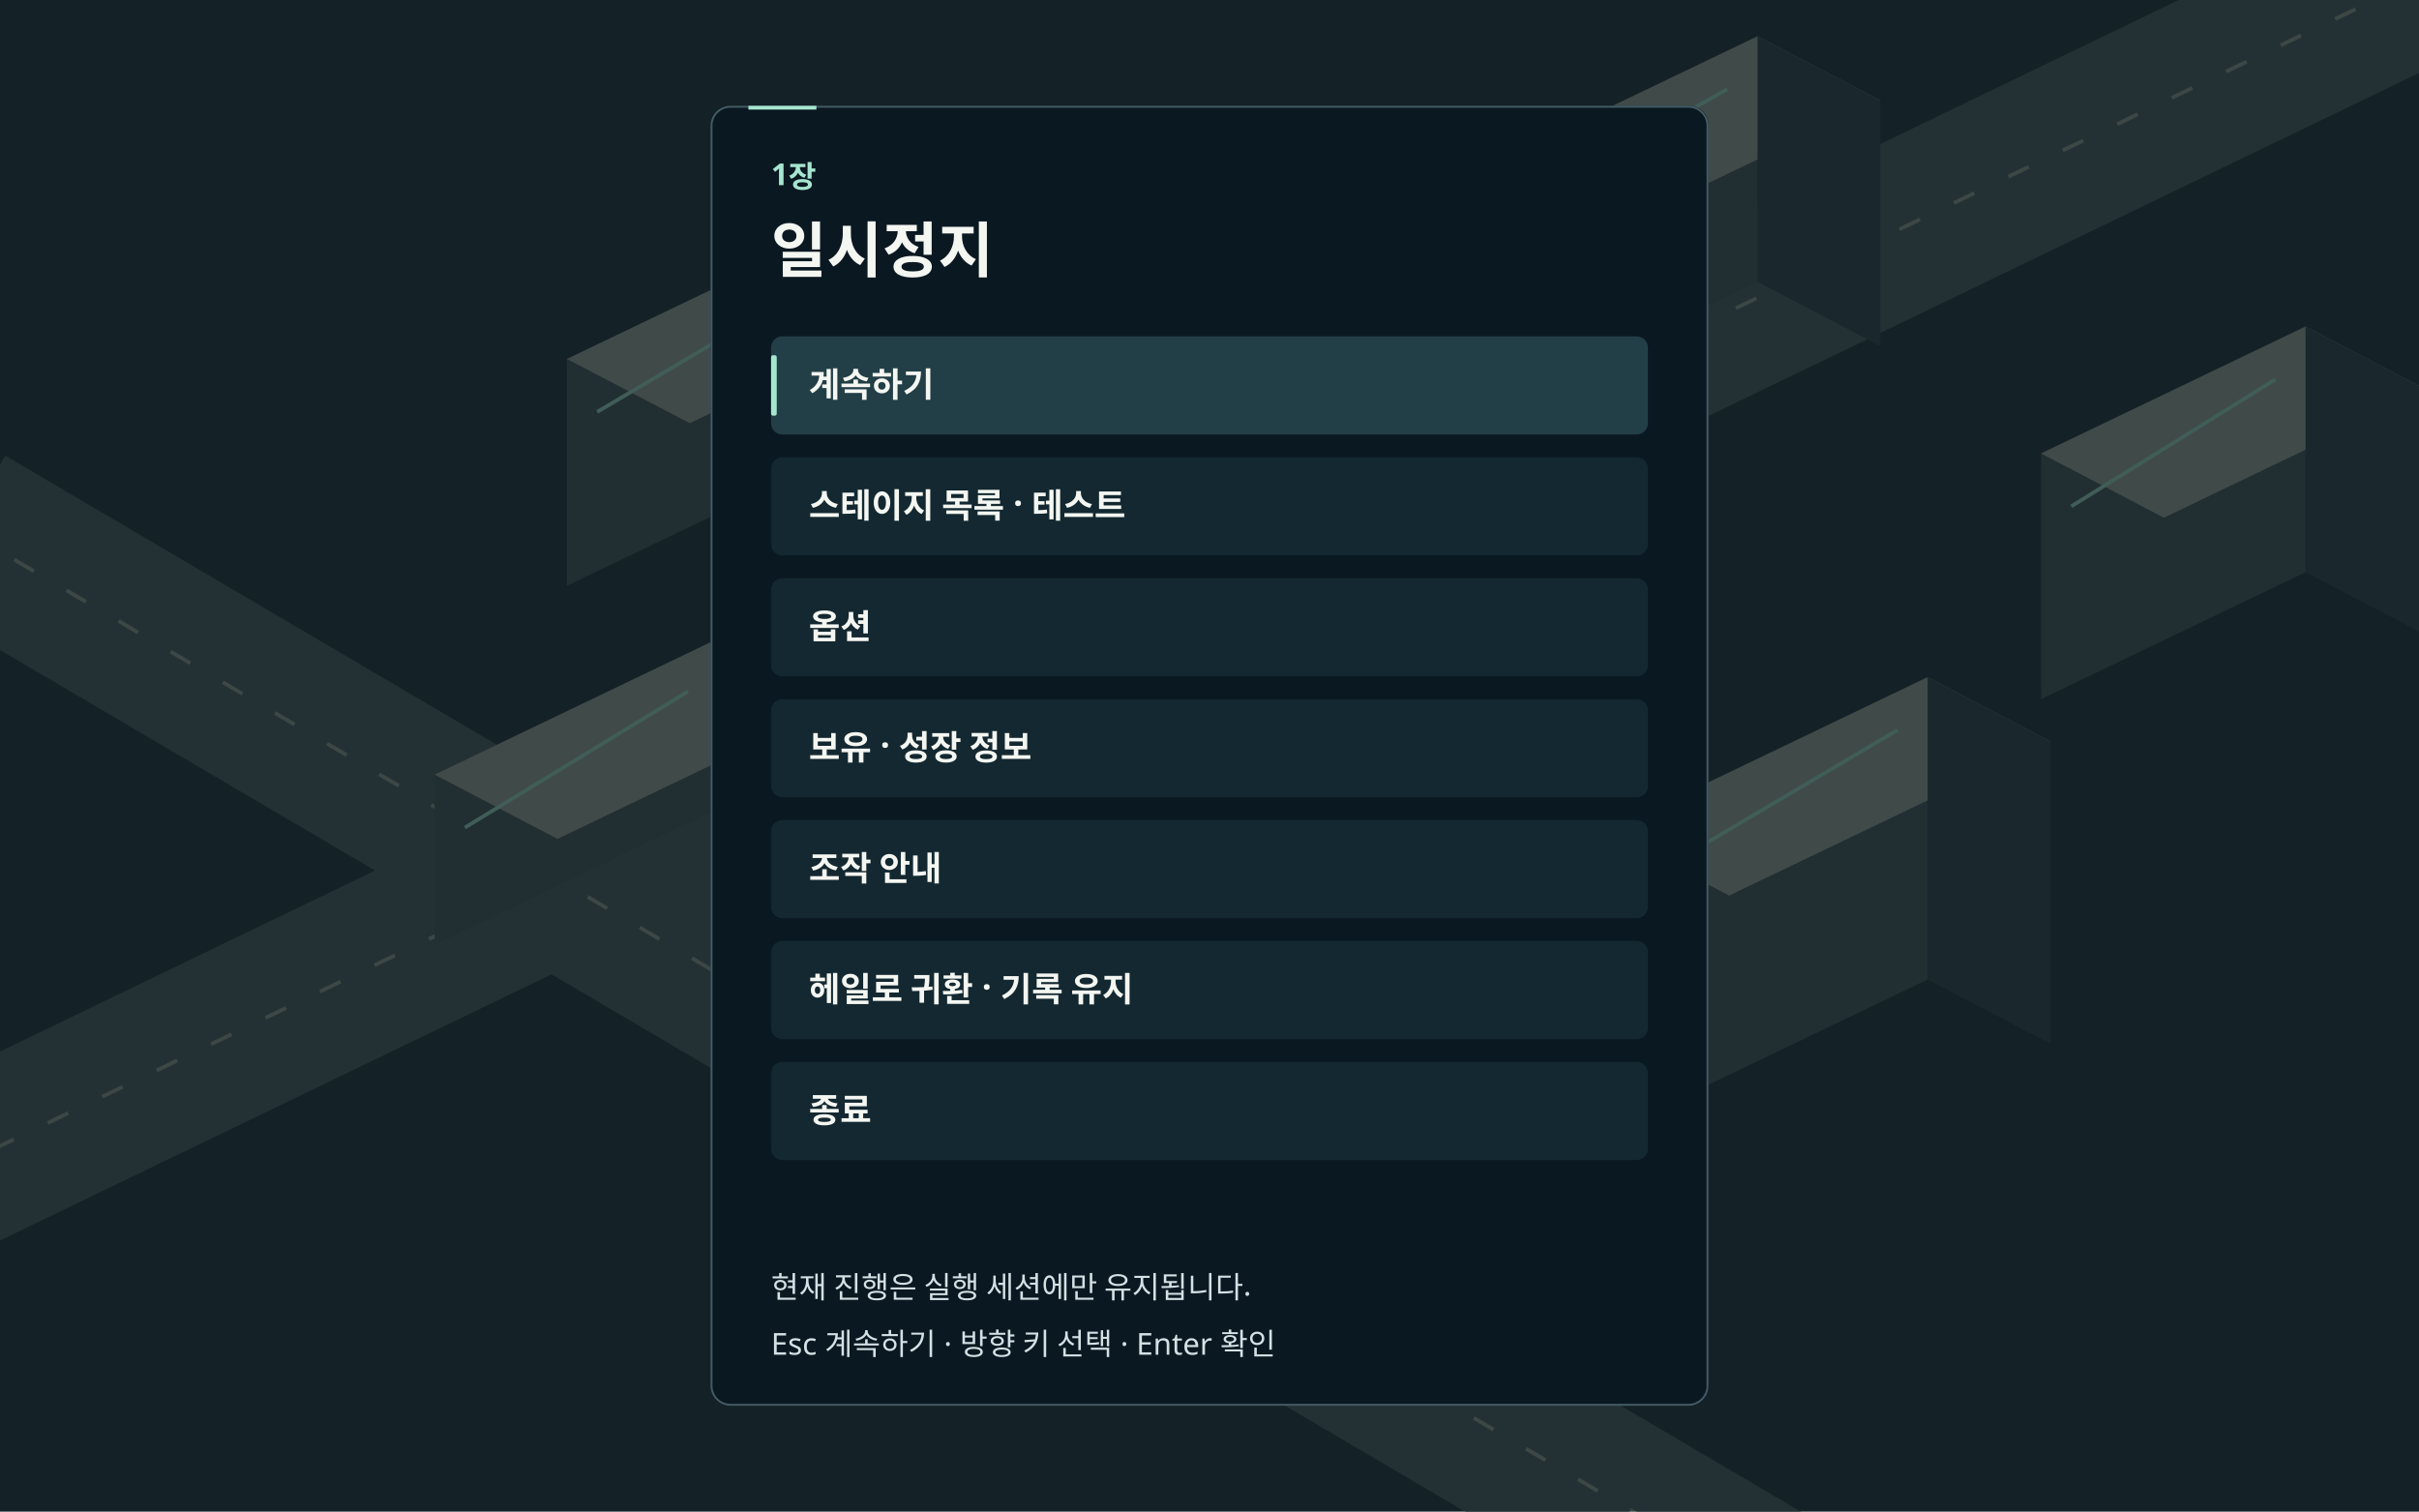
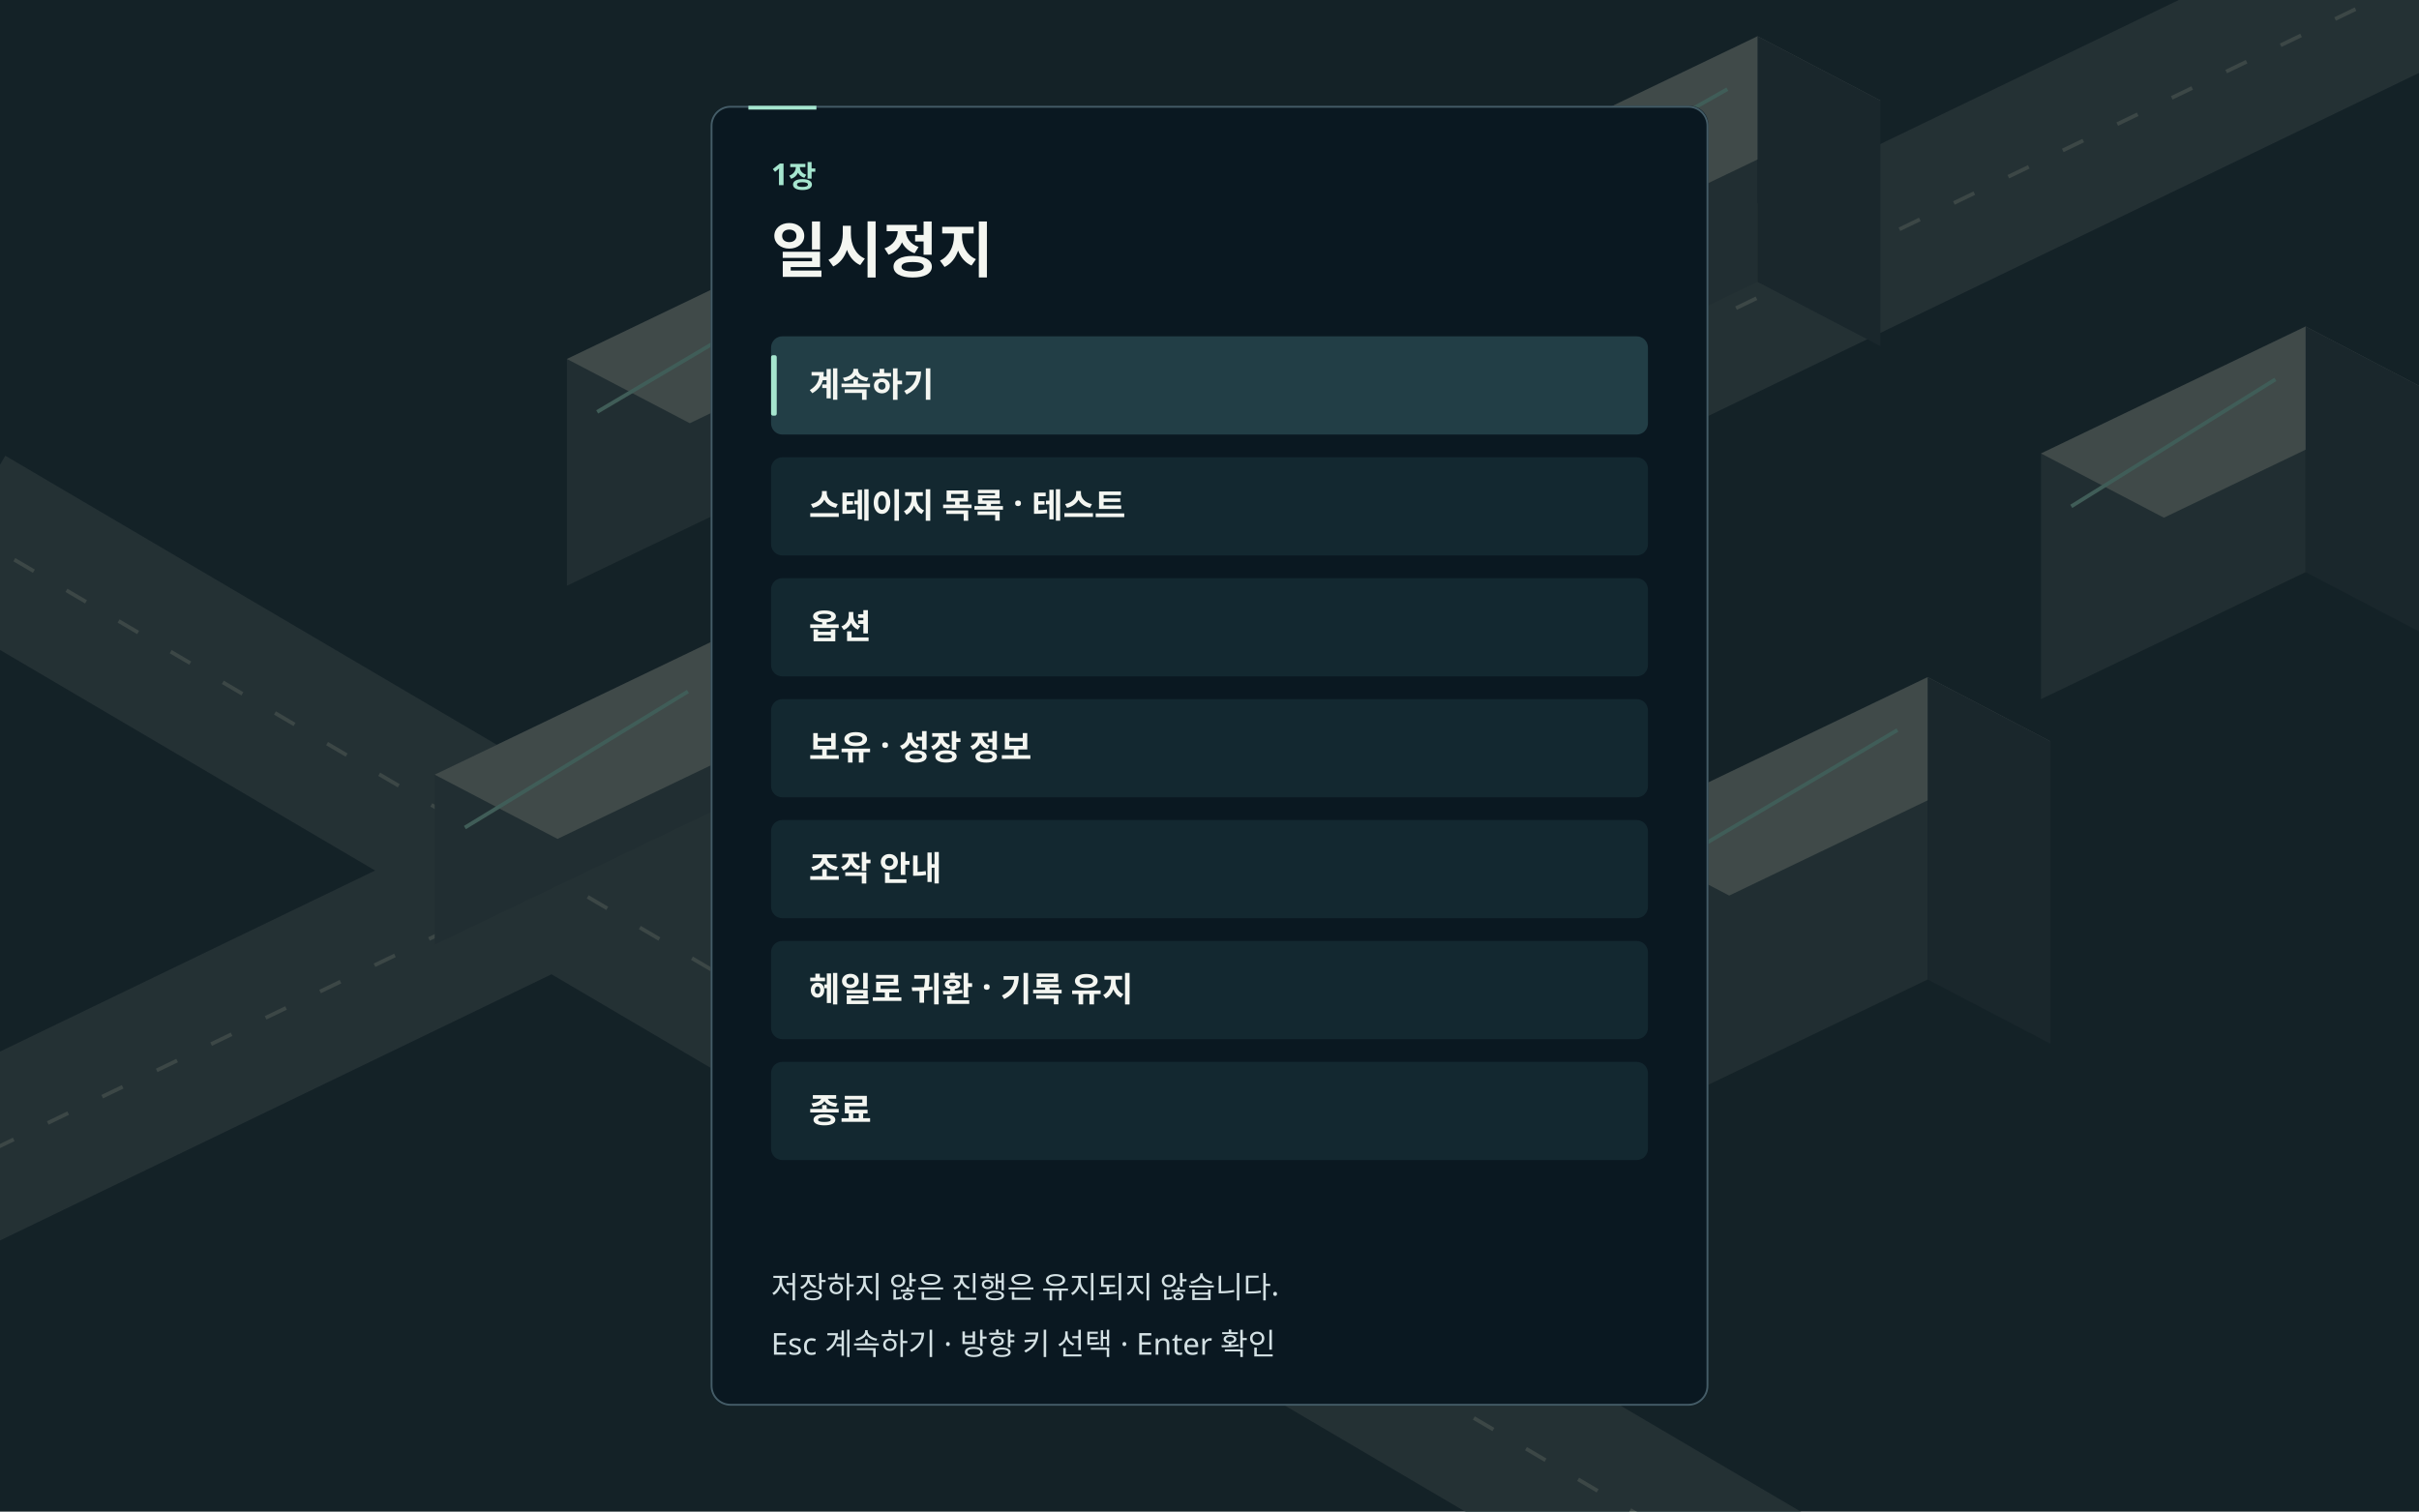
<svg xmlns="http://www.w3.org/2000/svg" width="1280" height="800" viewBox="0 0 1280 800">
  <defs>
    <filter id="hud-shadow" x="-100%" y="-100%" width="300%" height="300%">
      <feDropShadow dx="0" dy="1" stdDeviation="1" flood-color="#000" flood-opacity="1" />
    </filter>
  </defs>
  <style>text{font-family:"Malgun Gothic",sans-serif}text,.ui-icon{opacity:var(--content-opacity,1)}[data-hud]{opacity:var(--content-opacity,1)}[data-hud] text,[data-hud] .ui-icon{opacity:1}.panel-fill{opacity:var(--panel-opacity,.94)}.panel-border{opacity:var(--border-opacity,1)}</style>
  <g class="world-background">
    <rect x="0" y="0" width="1280" height="800" rx="0" fill="#334a50" />
    <path d="M-90 650 1360-50M-20 280 1000 880" stroke="#5d7172" stroke-width="90" />
    <path d="M-90 650 1360-50M-20 280 1000 880" stroke="#9aaba0" stroke-width="2" stroke-dasharray="12 20" />
    <path d="M300 190l170 -81.6v120l-170 81.6z" fill="#556a6b" />
    <path d="M300 190l170 -81.6 65 34 -170 81.6z" fill="#a5b2a9" />
    <path d="M470 108.4l65 34v120l-65-34z" fill="#41565c" />
    <path d="M316 218L454 136.4" stroke="#a6e6cf" stroke-width="2" />
    <path d="M720 120l210 -100.8v130l-210 100.8z" fill="#556a6b" />
    <path d="M720 120l210 -100.8 65 34 -210 100.8z" fill="#a5b2a9" />
    <path d="M930 19.2l65 34v130l-65-34z" fill="#41565c" />
    <path d="M736 148L914 47.2" stroke="#a6e6cf" stroke-width="2" />
    <path d="M850 440l170 -81.6v160l-170 81.6z" fill="#556a6b" />
    <path d="M850 440l170 -81.6 65 34 -170 81.6z" fill="#a5b2a9" />
    <path d="M1020 358.4l65 34v160l-65-34z" fill="#41565c" />
    <path d="M866 468L1004 386.4" stroke="#a6e6cf" stroke-width="2" />
    <path d="M230 410l150 -72.0v90l-150 72.0z" fill="#556a6b" />
    <path d="M230 410l150 -72.0 65 34 -150 72.0z" fill="#a5b2a9" />
    <path d="M380 338.0l65 34v90l-65-34z" fill="#41565c" />
    <path d="M246 438L364 366.0" stroke="#a6e6cf" stroke-width="2" />
    <path d="M560 520l120 -57.6v130l-120 57.6z" fill="#556a6b" />
    <path d="M560 520l120 -57.6 65 34 -120 57.6z" fill="#a5b2a9" />
    <path d="M680 462.4l65 34v130l-65-34z" fill="#41565c" />
    <path d="M576 548L664 490.4" stroke="#a6e6cf" stroke-width="2" />
    <path d="M1080 240l140 -67.2v130l-140 67.2z" fill="#556a6b" />
    <path d="M1080 240l140 -67.2 65 34 -140 67.2z" fill="#a5b2a9" />
    <path d="M1220 172.8l65 34v130l-65-34z" fill="#41565c" />
    <path d="M1096 268L1204 200.8" stroke="#a6e6cf" stroke-width="2" />
    <ellipse cx="640" cy="435" rx="17" ry="8" fill="#061218" opacity=".5" />
    <g class="ui-icon" transform="translate(628 404) scale(1.0)" fill="none" stroke="#f4f6f1" stroke-width="2.1" stroke-linecap="round" stroke-linejoin="round">
      <path d="m12 2 8 19-8-5-8 5z" />
    </g>
  </g>
  <rect x="0" y="0" width="1280" height="800" rx="0" fill="#02090e" opacity=".62" />
  <g class="panel-fill">
    <rect x="376" y="56" width="528" height="688" rx="10" fill="#0a1821" />
  </g>
  <g class="panel-border">
    <rect x="376.5" y="56.5" width="527" height="687" rx="10" fill="none" stroke="#65818c" stroke-opacity=".65" />
    <path d="M396 57H432" stroke="#a6e6cf" stroke-width="2" />
  </g>
  <text x="408" y="98" fill="#a6e6cf" font-size="16" font-weight="600" text-anchor="start">1장</text>
  <text x="408" y="144" fill="#f4f6f1" font-size="32" font-weight="700" text-anchor="start">일시정지</text>
  <rect x="408" y="178" width="464" height="52" rx="6" fill="#223e46" />
  <rect x="408" y="188" width="3" height="32" rx="1" fill="#a6e6cf" />
  <text x="428" y="210" fill="#f4f6f1" font-size="18" font-weight="600" text-anchor="start" data-max-width="420">계속하기</text>
  <rect x="408" y="242" width="464" height="52" rx="6" fill="#132830" />
  <text x="428" y="274" fill="#f4f6f1" font-size="18" font-weight="600" text-anchor="start" data-max-width="420">스테이지 목록 · 테스트</text>
  <rect x="408" y="306" width="464" height="52" rx="6" fill="#132830" />
  <text x="428" y="338" fill="#f4f6f1" font-size="18" font-weight="600" text-anchor="start" data-max-width="420">옵션</text>
  <rect x="408" y="370" width="464" height="52" rx="6" fill="#132830" />
  <text x="428" y="402" fill="#f4f6f1" font-size="18" font-weight="600" text-anchor="start" data-max-width="420">보유 · 성장 정보</text>
  <rect x="408" y="434" width="464" height="52" rx="6" fill="#132830" />
  <text x="428" y="466" fill="#f4f6f1" font-size="18" font-weight="600" text-anchor="start" data-max-width="420">조작 안내</text>
  <rect x="408" y="498" width="464" height="52" rx="6" fill="#132830" />
  <text x="428" y="530" fill="#f4f6f1" font-size="18" font-weight="600" text-anchor="start" data-max-width="420">헤일로 귀환 · 기록 유지</text>
  <rect x="408" y="562" width="464" height="52" rx="6" fill="#132830" />
  <text x="428" y="594" fill="#f4f6f1" font-size="18" font-weight="600" text-anchor="start" data-max-width="420">종료</text>
-   <text x="408" y="687" fill="#d4e1e4" font-size="16" font-weight="400" text-anchor="start" data-max-width="464">현재 진행은 실행 세션에만 유지됩니다.</text>
+   <text x="408" y="687" fill="#d4e1e4" font-size="16" font-weight="400" text-anchor="start" data-max-width="464">저장하지 않은 진행은 유지되지 않습니다.</text>
  <text x="408" y="717" fill="#d4e1e4" font-size="16" font-weight="400" text-anchor="start" data-max-width="464">Esc 계속하기 · 방향 키 선택 · Enter 확인</text>
</svg>
